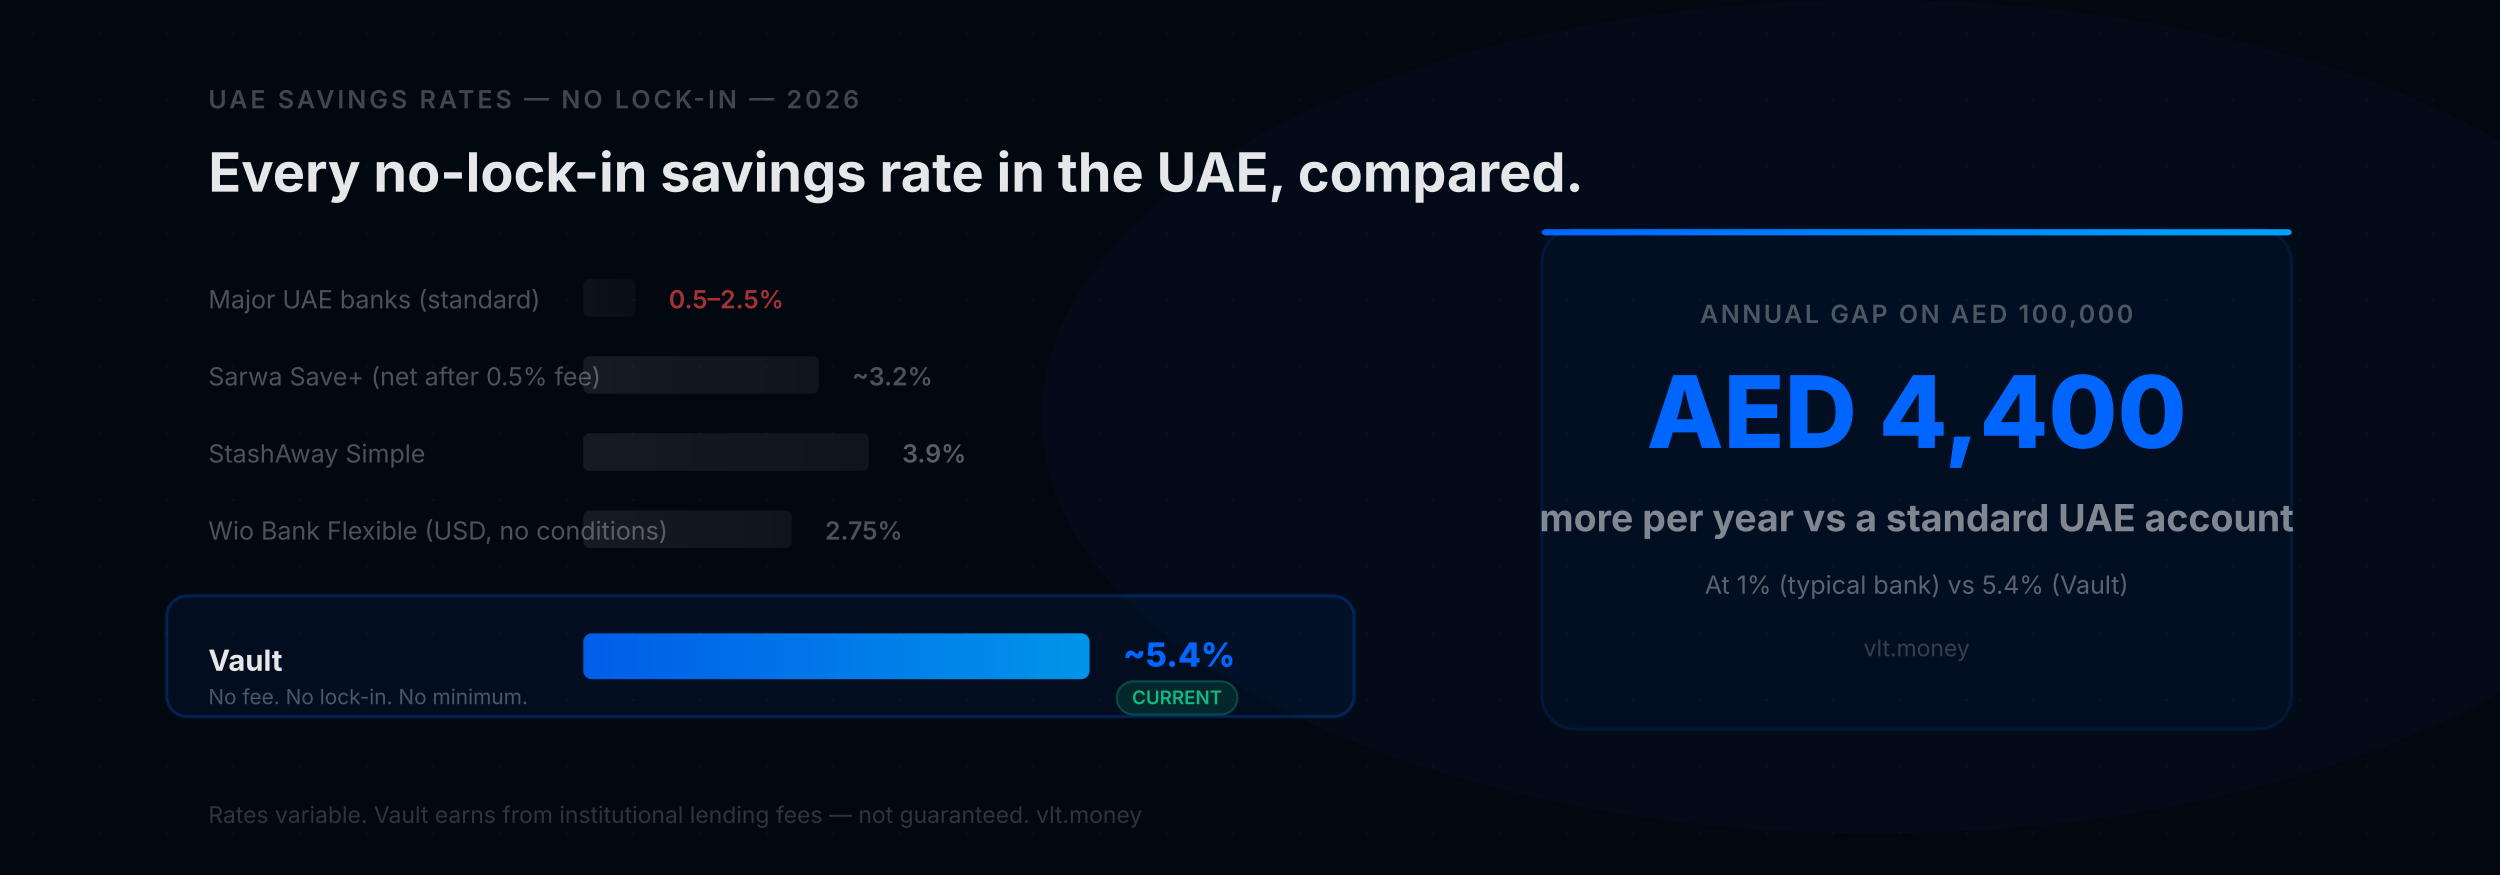
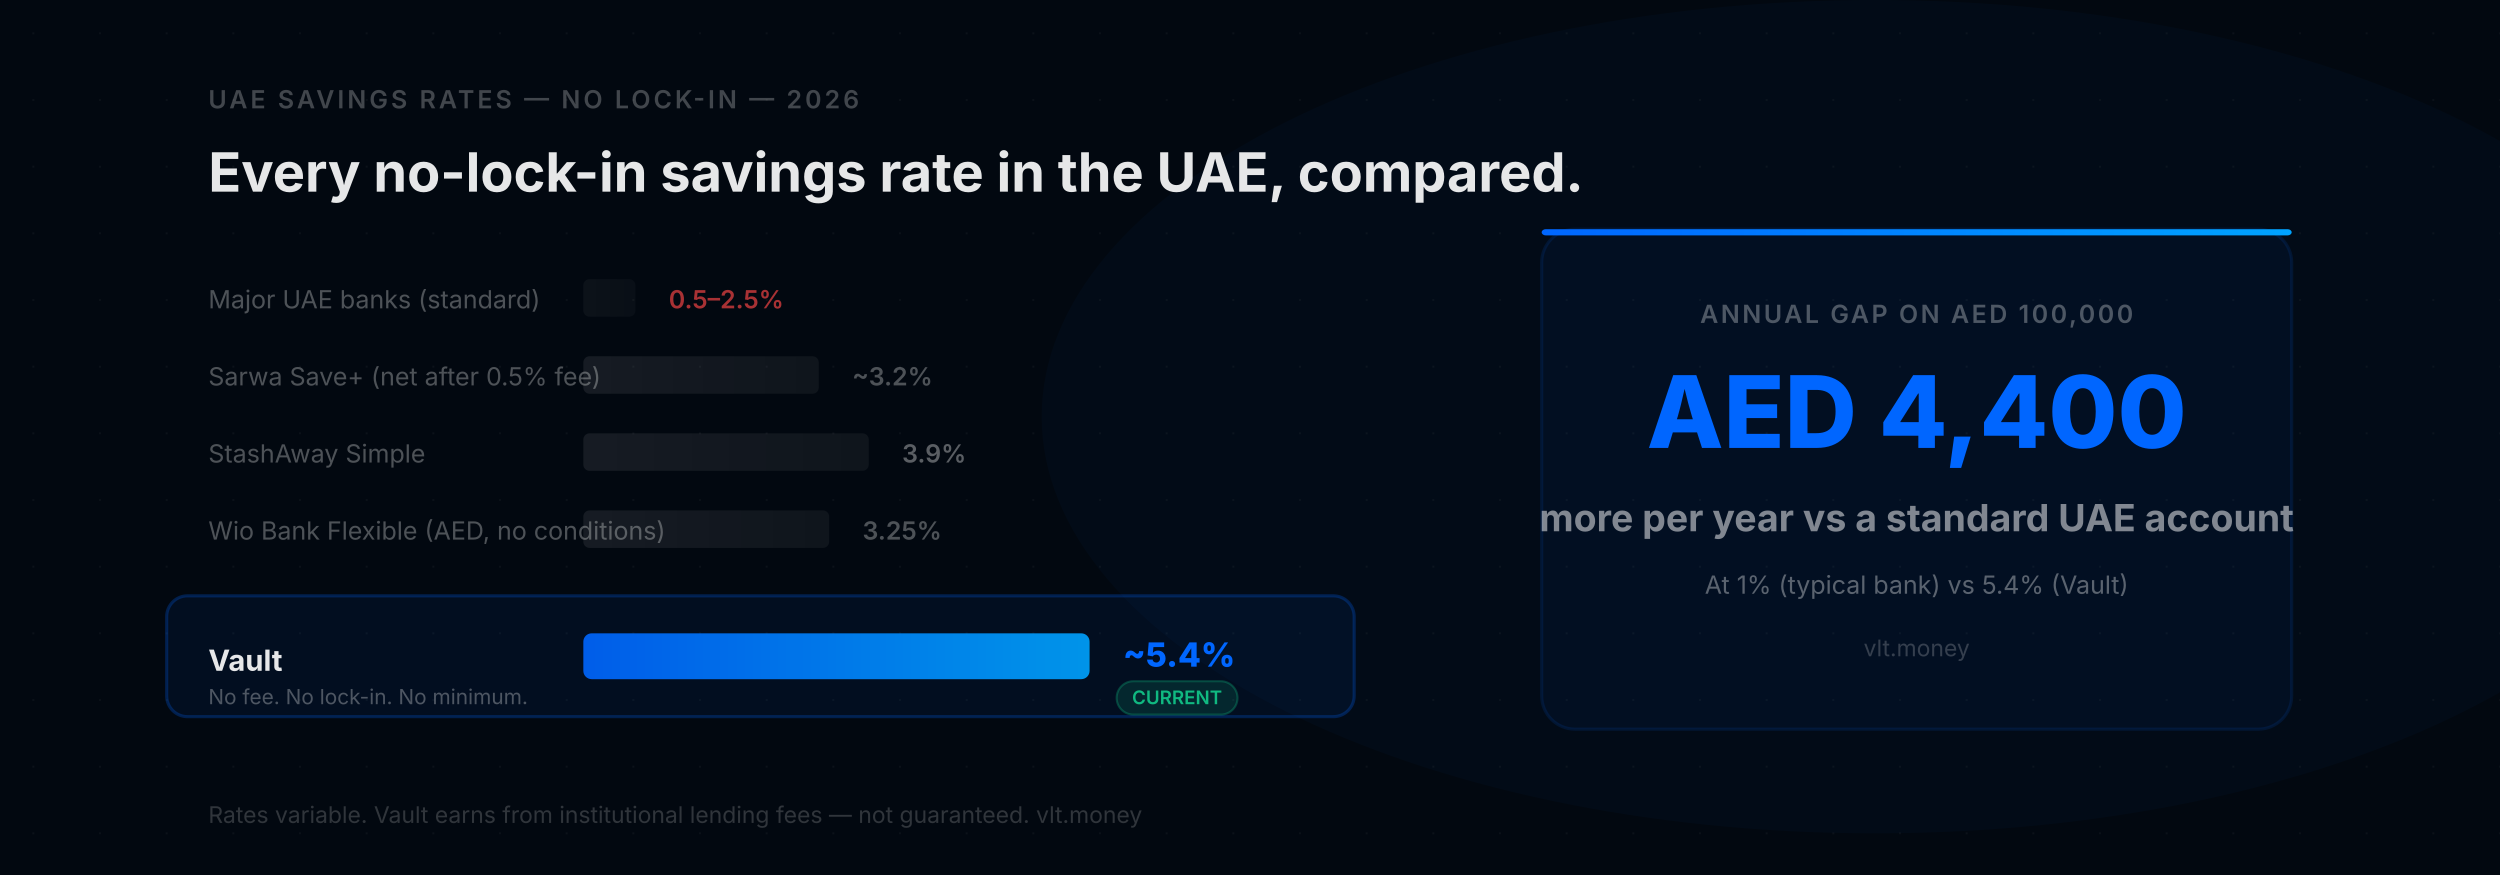
<svg xmlns="http://www.w3.org/2000/svg" width="1200" height="420">
  <defs>
    <pattern id="grid" width="32" height="32" patternUnits="userSpaceOnUse">
      <circle cx="16" cy="16" r="0.5" fill="rgba(255,255,255,0.04)" />
    </pattern>
    <linearGradient id="vaultBar" x1="0" y1="0" x2="1" y2="0">
      <stop offset="0%" stop-color="#0066FF" />
      <stop offset="100%" stop-color="#00A3FF" />
    </linearGradient>
    <linearGradient id="dimBar" x1="0" y1="0" x2="1" y2="0">
      <stop offset="0%" stop-color="rgba(255,255,255,0.08)" />
      <stop offset="100%" stop-color="rgba(255,255,255,0.05)" />
    </linearGradient>
  </defs>
  <rect width="1200" height="420" fill="#020810" />
  <rect width="1200" height="420" fill="url(#grid)" />
  <ellipse cx="900" cy="200" rx="400" ry="200" fill="rgba(0,102,255,0.03)" />
  <text x="100" y="52" font-family="Inter, system-ui, sans-serif" font-size="12" font-weight="600" letter-spacing="0.12em" fill="rgba(255,255,255,0.25)">UAE SAVINGS RATES — NO LOCK-IN — 2026</text>
  <text x="100" y="92" font-family="Inter, system-ui, sans-serif" font-size="26" font-weight="700" fill="rgba(255,255,255,0.9)">Every no-lock-in savings rate in the UAE, compared.</text>
  <text x="100" y="148" font-family="Inter, system-ui, sans-serif" font-size="12" fill="rgba(255,255,255,0.3)">Major UAE banks (standard)</text>
  <rect x="280" y="134" width="25" height="18" rx="3" fill="url(#dimBar)" opacity="0.5" />
  <text x="313" y="148" font-family="Inter, system-ui, sans-serif" font-size="12" font-weight="600" fill="rgba(239,68,68,0.7)" dx="8">0.5–2.5%</text>
  <text x="100" y="185" font-family="Inter, system-ui, sans-serif" font-size="12" fill="rgba(255,255,255,0.3)">Sarwa Save+ (net after 0.5% fee)</text>
  <rect x="280" y="171" width="113" height="18" rx="3" fill="url(#dimBar)" />
  <text x="401" y="185" font-family="Inter, system-ui, sans-serif" font-size="12" font-weight="600" fill="rgba(255,255,255,0.3)" dx="8">~3.2%</text>
  <text x="100" y="222" font-family="Inter, system-ui, sans-serif" font-size="12" fill="rgba(255,255,255,0.3)">StashAway Simple</text>
  <rect x="280" y="208" width="137" height="18" rx="3" fill="url(#dimBar)" />
  <text x="425" y="222" font-family="Inter, system-ui, sans-serif" font-size="12" font-weight="600" fill="rgba(255,255,255,0.35)" dx="8">3.9%</text>
-   <text x="100" y="259" font-family="Inter, system-ui, sans-serif" font-size="12" fill="rgba(255,255,255,0.3)">Wio Bank Flexible (USD, no conditions)</text>
-   <rect x="280" y="245" width="100" height="18" rx="3" fill="url(#dimBar)" />
-   <text x="388" y="259" font-family="Inter, system-ui, sans-serif" font-size="12" font-weight="600" fill="rgba(255,255,255,0.3)" dx="8">2.75%</text>
+   <text x="100" y="259" font-family="Inter, system-ui, sans-serif" font-size="12" fill="rgba(255,255,255,0.3)">Wio Bank Flexible (AED, no conditions)</text>
+   <rect x="280" y="245" width="118" height="18" rx="3" fill="url(#dimBar)" />
+   <text x="406" y="259" font-family="Inter, system-ui, sans-serif" font-size="12" font-weight="600" fill="rgba(255,255,255,0.3)" dx="8">3.25%</text>
  <rect x="80" y="286" width="570" height="58" rx="10" fill="rgba(0,102,255,0.07)" stroke="rgba(0,102,255,0.25)" stroke-width="1.5" />
  <text x="100" y="322" font-family="Inter, system-ui, sans-serif" font-size="14" font-weight="700" fill="rgba(255,255,255,0.9)">Vault</text>
  <text x="100" y="338" font-family="Inter, system-ui, sans-serif" font-size="10" fill="rgba(255,255,255,0.3)">No fee. No lock-in. No minimum.</text>
  <rect x="280" y="304" width="243" height="22" rx="4" fill="url(#vaultBar)" opacity="0.9" />
  <text x="531" y="320" font-family="Inter, system-ui, sans-serif" font-size="16" font-weight="800" fill="#0066FF" dx="8">~5.4%</text>
  <rect x="536" y="327" width="58" height="16" rx="8" fill="rgba(16,185,129,0.15)" stroke="rgba(16,185,129,0.3)" stroke-width="1" />
  <text x="565" y="338" text-anchor="middle" font-family="Inter, system-ui, sans-serif" font-size="9" font-weight="600" fill="#10B981">CURRENT</text>
  <rect x="740" y="110" width="360" height="240" rx="16" fill="rgba(0,102,255,0.05)" stroke="rgba(0,102,255,0.12)" stroke-width="1.5" />
  <rect x="740" y="110" width="360" height="3" rx="2" fill="url(#vaultBar)" />
  <text x="920" y="155" text-anchor="middle" font-family="Inter, system-ui, sans-serif" font-size="12" font-weight="600" letter-spacing="0.1em" fill="rgba(255,255,255,0.3)">ANNUAL GAP ON AED 100,000</text>
  <text x="920" y="215" text-anchor="middle" font-family="Inter, system-ui, sans-serif" font-size="48" font-weight="800" fill="#0066FF">AED 4,400</text>
  <text x="920" y="255" text-anchor="middle" font-family="Inter, system-ui, sans-serif" font-size="18" font-weight="700" fill="rgba(255,255,255,0.5)">more per year vs a standard UAE account</text>
  <text x="920" y="285" text-anchor="middle" font-family="Inter, system-ui, sans-serif" font-size="12" fill="rgba(255,255,255,0.35)">At 1% (typical bank) vs 5.4% (Vault)</text>
  <text x="920" y="315" text-anchor="middle" font-family="Inter, system-ui, sans-serif" font-size="11" fill="rgba(255,255,255,0.2)">vlt.money</text>
  <text x="100" y="395" font-family="Inter, system-ui, sans-serif" font-size="11" fill="rgba(255,255,255,0.18)">Rates variable. Vault earns from institutional lending fees — not guaranteed. vlt.money</text>
</svg>
